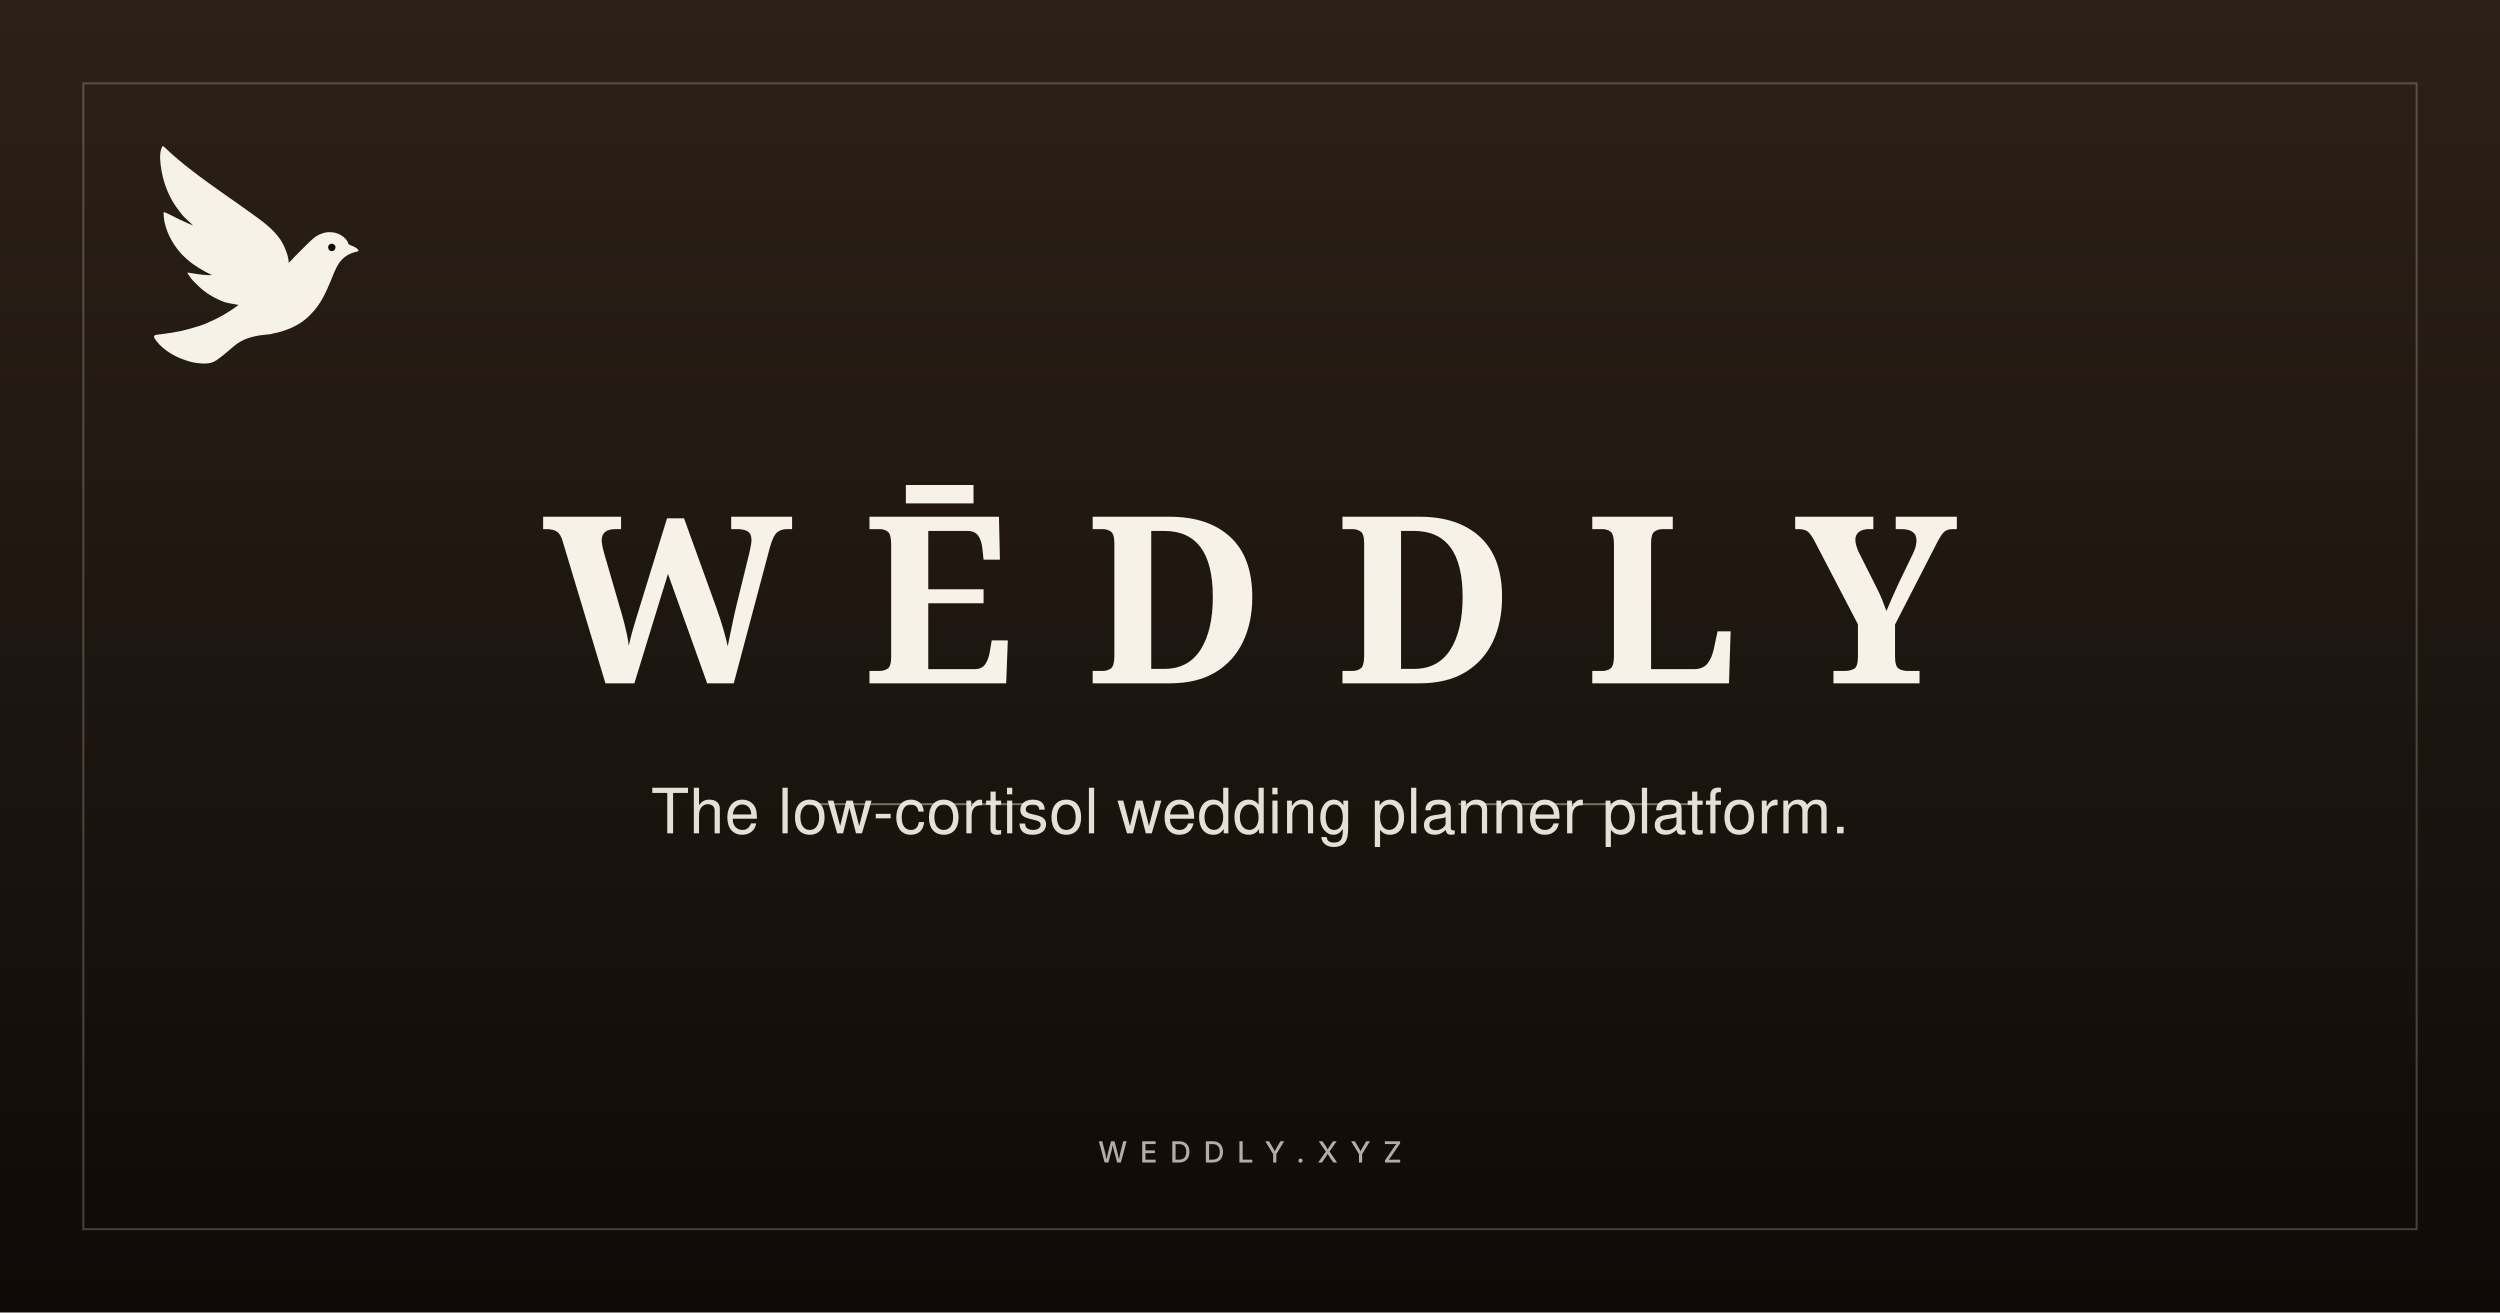
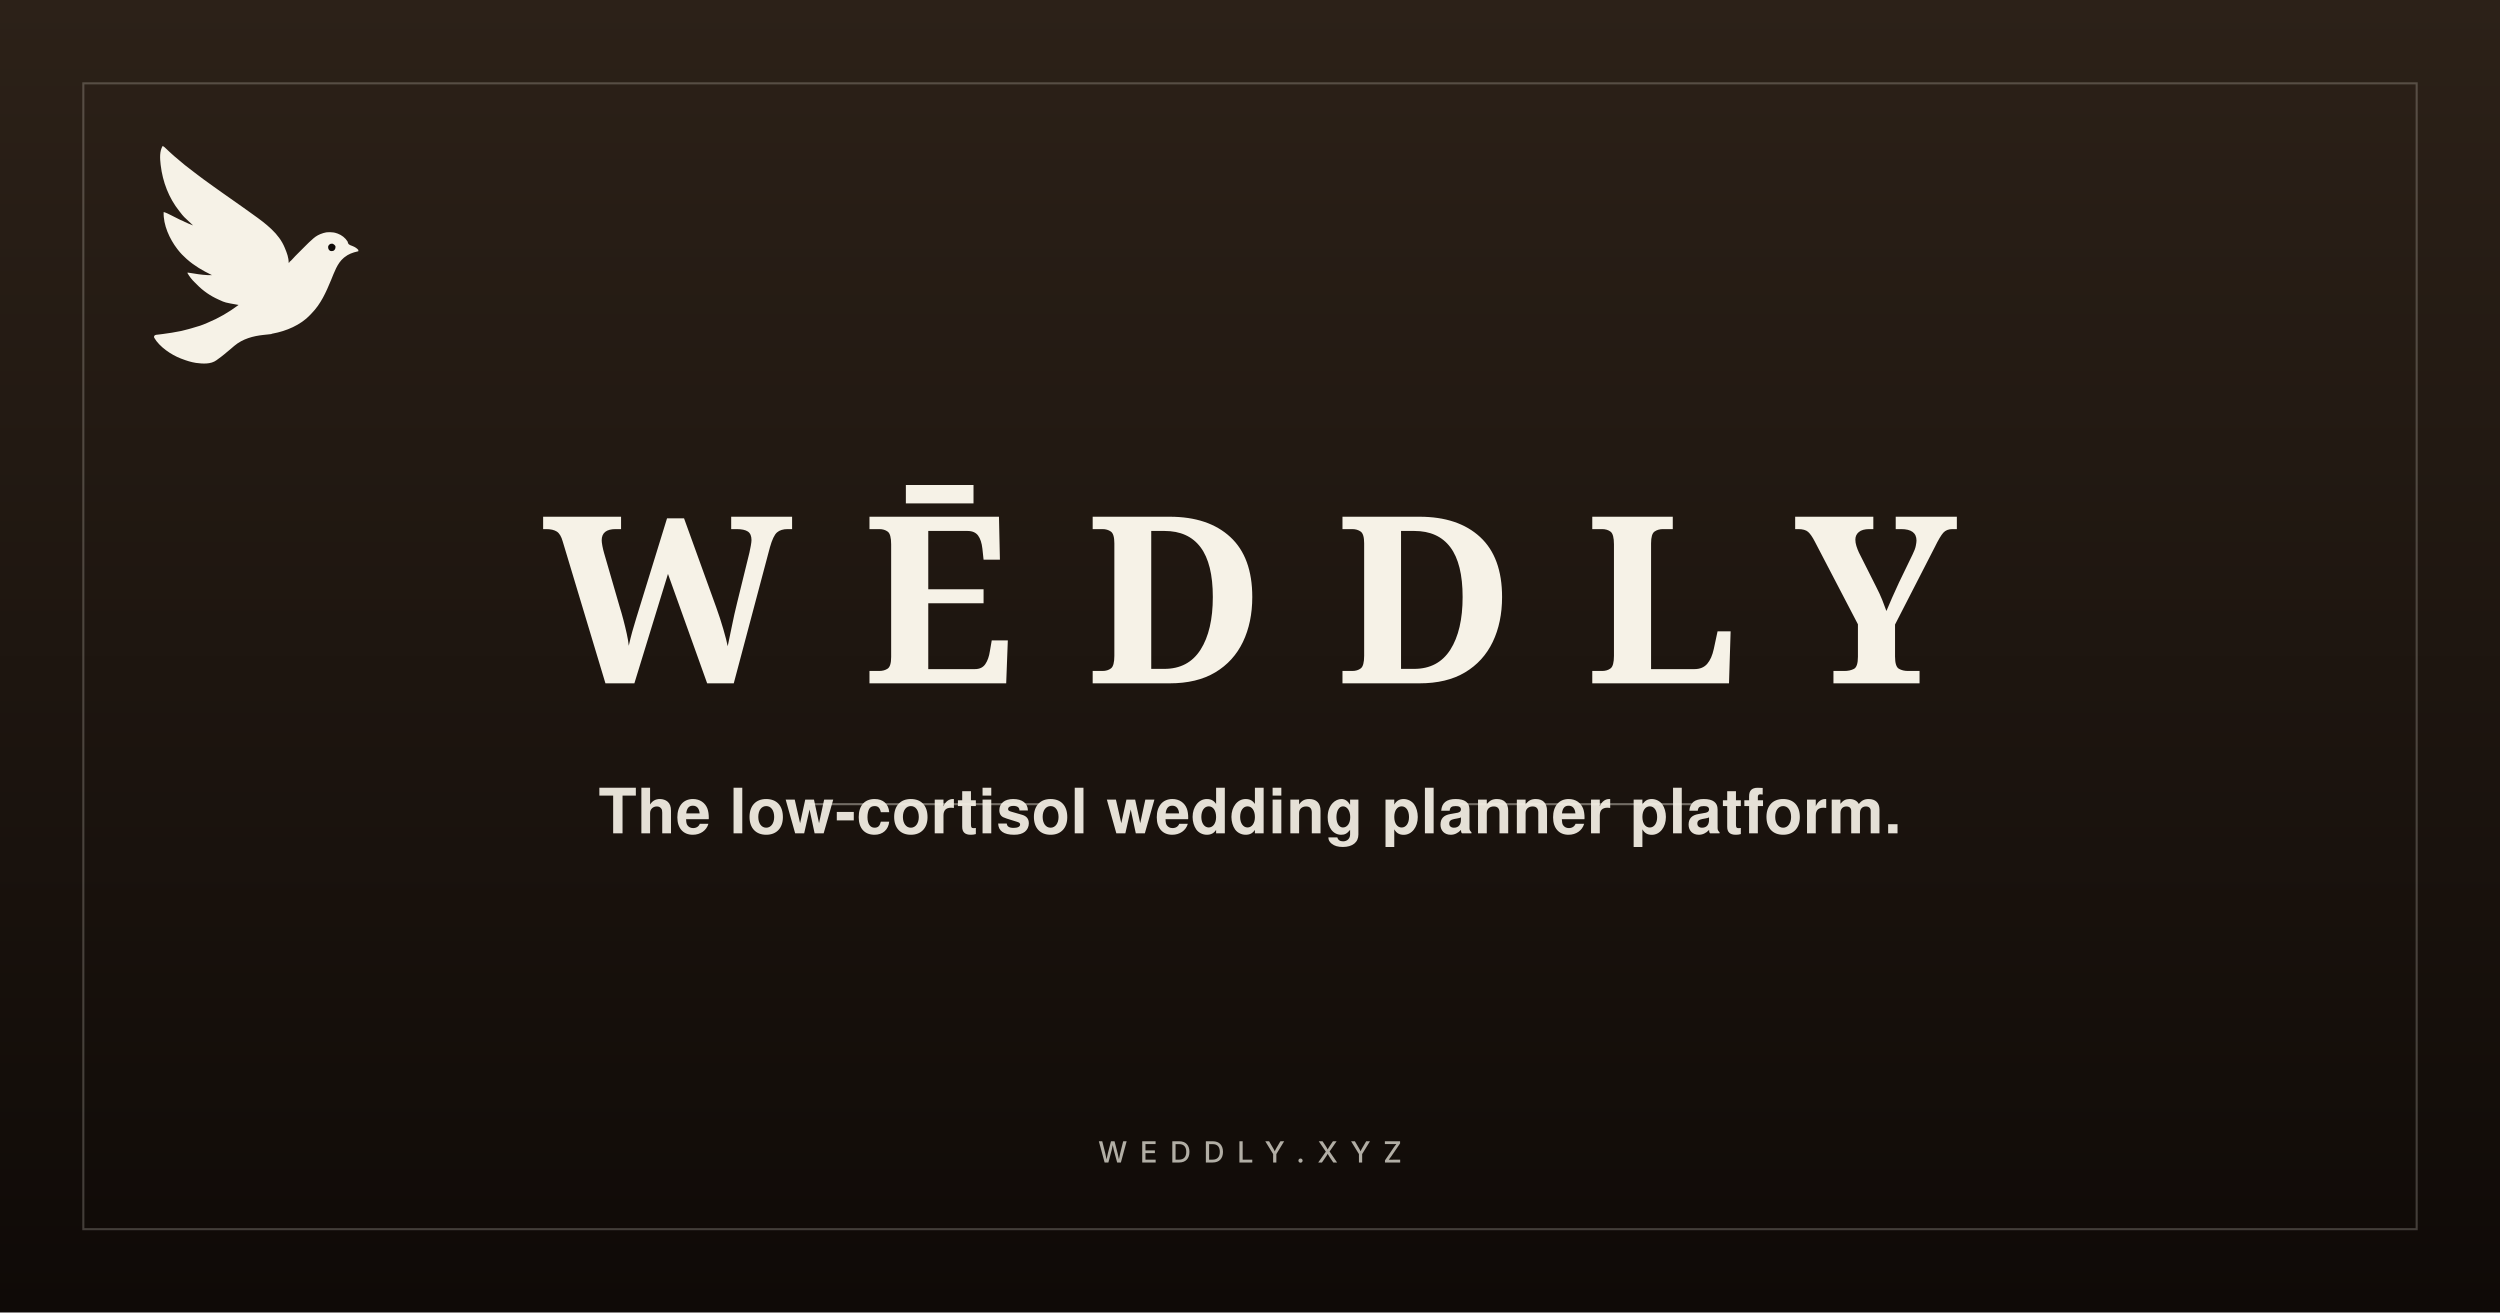
<svg xmlns="http://www.w3.org/2000/svg" width="1200" height="630" viewBox="0 0 1200 630">
  <linearGradient id="bg" x1="0" y1="0" x2="0" y2="1">
    <stop offset="0" stop-color="#2c2118" />
    <stop offset="1" stop-color="#0f0a07" />
  </linearGradient>
  <rect width="1200" height="630" fill="url(#bg)" />
  <rect x="40" y="40" width="1120" height="550" fill="none" stroke="#f6f2e7" stroke-width="1" stroke-opacity="0.22" />
  <svg x="74" y="70" width="98" height="105" viewBox="337 282 624 668" preserveAspectRatio="xMidYMid meet">
    <path d="M0 0 C3.899 2.133 6.739 4.552 9.812 7.75 C13.34 11.35 16.917 14.755 20.746 18.027 C23.104 20.091 25.394 22.217 27.683 24.357 C32.854 29.188 38.095 33.786 43.676 38.145 C46.005 40.004 48.224 41.943 50.438 43.938 C55.482 48.472 60.721 52.742 66 57 C67.111 57.904 68.221 58.807 69.332 59.711 C78.152 66.856 87.186 73.689 96.285 80.473 C100.074 83.299 103.828 86.165 107.562 89.062 C119.307 98.135 131.324 106.855 143.422 115.449 C147.57 118.399 151.69 121.389 155.812 124.375 C163.8 130.154 171.84 135.854 179.904 141.525 C181.985 142.989 184.063 144.457 186.141 145.926 C193.747 151.303 201.366 156.662 209 162 C217.326 167.822 225.632 173.671 233.928 179.537 C236.018 181.013 238.11 182.485 240.203 183.957 C248.336 189.679 256.428 195.454 264.482 201.287 C268.401 204.125 272.326 206.951 276.27 209.753 C295.652 223.526 314.799 237.528 332 254 C332.527 254.5 333.054 254.999 333.597 255.514 C349.975 271.12 364.42 289.909 373 311 C373.296 311.705 373.593 312.41 373.898 313.137 C379.542 326.793 385.434 341.993 385 357 C385.66 357 386.32 357 387 357 C387 356.34 387 355.68 387 355 C388.769 353.3 390.664 351.792 392.566 350.242 C394.564 348.402 396.235 346.598 397.984 344.536 C402.643 339.18 407.661 334.195 412.684 329.184 C413.708 328.158 414.733 327.133 415.757 326.107 C417.893 323.97 420.03 321.834 422.169 319.7 C424.89 316.985 427.606 314.266 430.322 311.545 C432.433 309.43 434.547 307.317 436.661 305.205 C437.663 304.204 438.664 303.202 439.664 302.2 C444.728 297.126 449.814 292.144 455.27 287.491 C457.122 285.895 458.904 284.235 460.688 282.562 C469.011 275.316 478.474 270.19 489 267 C489.723 266.75 490.447 266.5 491.192 266.242 C497.368 264.199 502.888 263.521 509.375 263.625 C510.294 263.634 511.213 263.644 512.16 263.654 C519.124 263.808 525.413 264.638 532 267 C532.967 267.317 533.934 267.634 534.93 267.961 C547.115 272.424 558.093 280.941 565 292 C565.527 293.554 566.029 295.116 566.5 296.688 C567.893 300.259 568.985 300.992 572.445 302.871 C575.243 304.092 578.082 305.196 580.926 306.305 C587.131 308.762 593.772 312.719 598 318 C598 319.32 598 320.64 598 322 C597.031 322.208 596.061 322.415 595.062 322.629 C580.807 325.84 567.468 330.7 556 340 C554.757 340.982 554.757 340.982 553.488 341.984 C533.433 358.815 524.509 386.357 514.737 409.833 C499.124 447.324 483.576 482.963 454.7 512.26 C453.196 513.8 451.729 515.363 450.273 516.949 C421.483 547.478 377.495 565.952 336.844 573.422 C334.067 573.858 334.067 573.858 332 575 C329.046 575.379 326.099 575.712 323.137 576.016 C321.279 576.217 319.422 576.419 317.564 576.621 C314.659 576.934 311.753 577.243 308.846 577.542 C276.434 580.889 244.407 589.569 219 611 C218.448 611.466 217.896 611.931 217.327 612.411 C214.327 614.949 211.346 617.509 208.379 620.086 C204.55 623.404 200.631 626.607 196.695 629.797 C193.85 632.122 191.052 634.499 188.25 636.875 C181.924 642.156 175.344 647.038 168.635 651.819 C167.273 652.803 165.937 653.823 164.609 654.852 C147.217 667.796 122.141 665.839 101.668 663.148 C86.861 660.822 72.941 656.407 59 651 C57.881 650.591 56.762 650.183 55.609 649.762 C26.187 638.461 -9.994 614.124 -26 586 C-26.418 583.344 -26.418 583.344 -26 581 C-24.291 578.682 -23.238 578.058 -20.413 577.372 C-19.376 577.252 -18.338 577.131 -17.27 577.008 C-16.091 576.863 -14.912 576.718 -13.697 576.569 C-11.774 576.349 -11.774 576.349 -9.812 576.125 C-7.069 575.788 -4.328 575.441 -1.586 575.094 C-0.878 575.005 -0.17 574.917 0.559 574.826 C18.688 572.547 36.726 569.606 54.625 565.938 C55.767 565.704 56.909 565.471 58.086 565.231 C65.111 563.746 71.994 561.937 78.883 559.912 C81.704 559.087 84.532 558.311 87.375 557.562 C93.373 555.941 99.285 554.063 105.207 552.188 C108.212 551.247 111.221 550.358 114.25 549.5 C117.778 548.447 121.132 547.16 124.523 545.727 C128.705 543.966 132.89 542.218 137.086 540.492 C171.429 526.257 202.302 508.315 232 486 C231.282 485.875 230.563 485.749 229.823 485.62 C190.589 478.721 190.589 478.721 174 471 C172.845 470.487 171.69 469.974 170.5 469.445 C145.475 458.224 123 442.838 104 423 C103.154 422.154 102.309 421.309 101.438 420.438 C100.231 419.231 100.231 419.231 99 418 C98.254 417.306 98.254 417.306 97.492 416.598 C89.311 408.816 81.552 398.862 76 389 C76 388.34 76 387.68 76 387 C82.147 387.686 88.211 388.704 94.304 389.765 C113.217 393.041 131.772 395.397 151 395 C150.262 394.644 149.524 394.288 148.763 393.921 C122.163 381.028 97.273 366.584 75 347 C73.654 345.822 73.654 345.822 72.281 344.621 C63.002 336.387 54.653 327.775 47 318 C46.246 317.04 45.492 316.079 44.715 315.09 C21.099 284.344 1.396 241.466 3 202 C10.915 204.261 17.979 207.876 25.271 211.609 C30.43 214.238 35.608 216.829 40.785 219.422 C42.663 220.363 44.539 221.307 46.415 222.251 C47.581 222.836 48.748 223.421 49.949 224.023 C50.994 224.549 52.039 225.074 53.116 225.615 C55.712 226.862 58.32 227.95 61 229 C62.967 229.962 64.925 230.942 66.875 231.938 C75.374 236.213 84.115 239.62 93 243 C92.103 242.175 91.206 241.35 90.281 240.5 C63.763 216.004 63.763 216.004 53 202 C51.824 200.532 51.824 200.532 50.625 199.035 C18.602 158.808 0.046 109.8 -6 59 C-6.103 58.156 -6.206 57.313 -6.312 56.444 C-8.356 38.235 -9.918 16.127 0 0 Z " fill="#f6f2e7" transform="translate(363,282)" />
    <path d="M0 0 C3.704 2.027 5.654 3.48 8 7 C8.463 11.999 8.104 15.009 5 19 C2.456 21.837 0.244 22.274 -3.438 22.5 C-7.184 22.389 -7.893 22.084 -11 19.625 C-13.803 15.946 -14.34 13.717 -14.289 9.035 C-13.836 5.846 -12.261 4.196 -10 2 C-6.245 -0.503 -4.453 -0.453 0 0 Z " fill="#0f0a07" transform="translate(883,581)" />
  </svg>
  <text x="600" y="328" font-family="'Cormorant Garamond', Georgia, serif" font-size="112" font-weight="600" letter-spacing="34" fill="#f6f2e7" text-anchor="middle">WĒDDLY</text>
  <line x1="388" y1="386" x2="500" y2="386" stroke="#f6f2e7" stroke-width="1" stroke-opacity="0.4" />
  <line x1="700" y1="386" x2="812" y2="386" stroke="#f6f2e7" stroke-width="1" stroke-opacity="0.4" />
-   <text x="600" y="400" font-family="'General Sans', 'Helvetica Neue', Helvetica, Arial, sans-serif" font-size="30" font-weight="500" letter-spacing="0.3" fill="#f6f2e7" fill-opacity="0.92" text-anchor="middle">The low-cortisol wedding planner platform.</text>
+   <text x="600" y="400" font-family="'General Sans', 'Helvetica Neue', Helvetica, Arial, sans-serif" font-size="30" font-weight="700" letter-spacing="0.3" fill="#f6f2e7" fill-opacity="0.92" text-anchor="middle">The low-cortisol wedding planner platform.</text>
  <text x="600" y="558" font-family="'Inter', system-ui, sans-serif" font-size="14" font-weight="500" letter-spacing="6" fill="#f6f2e7" fill-opacity="0.7" text-anchor="middle">WEDDLY.XYZ</text>
</svg>
